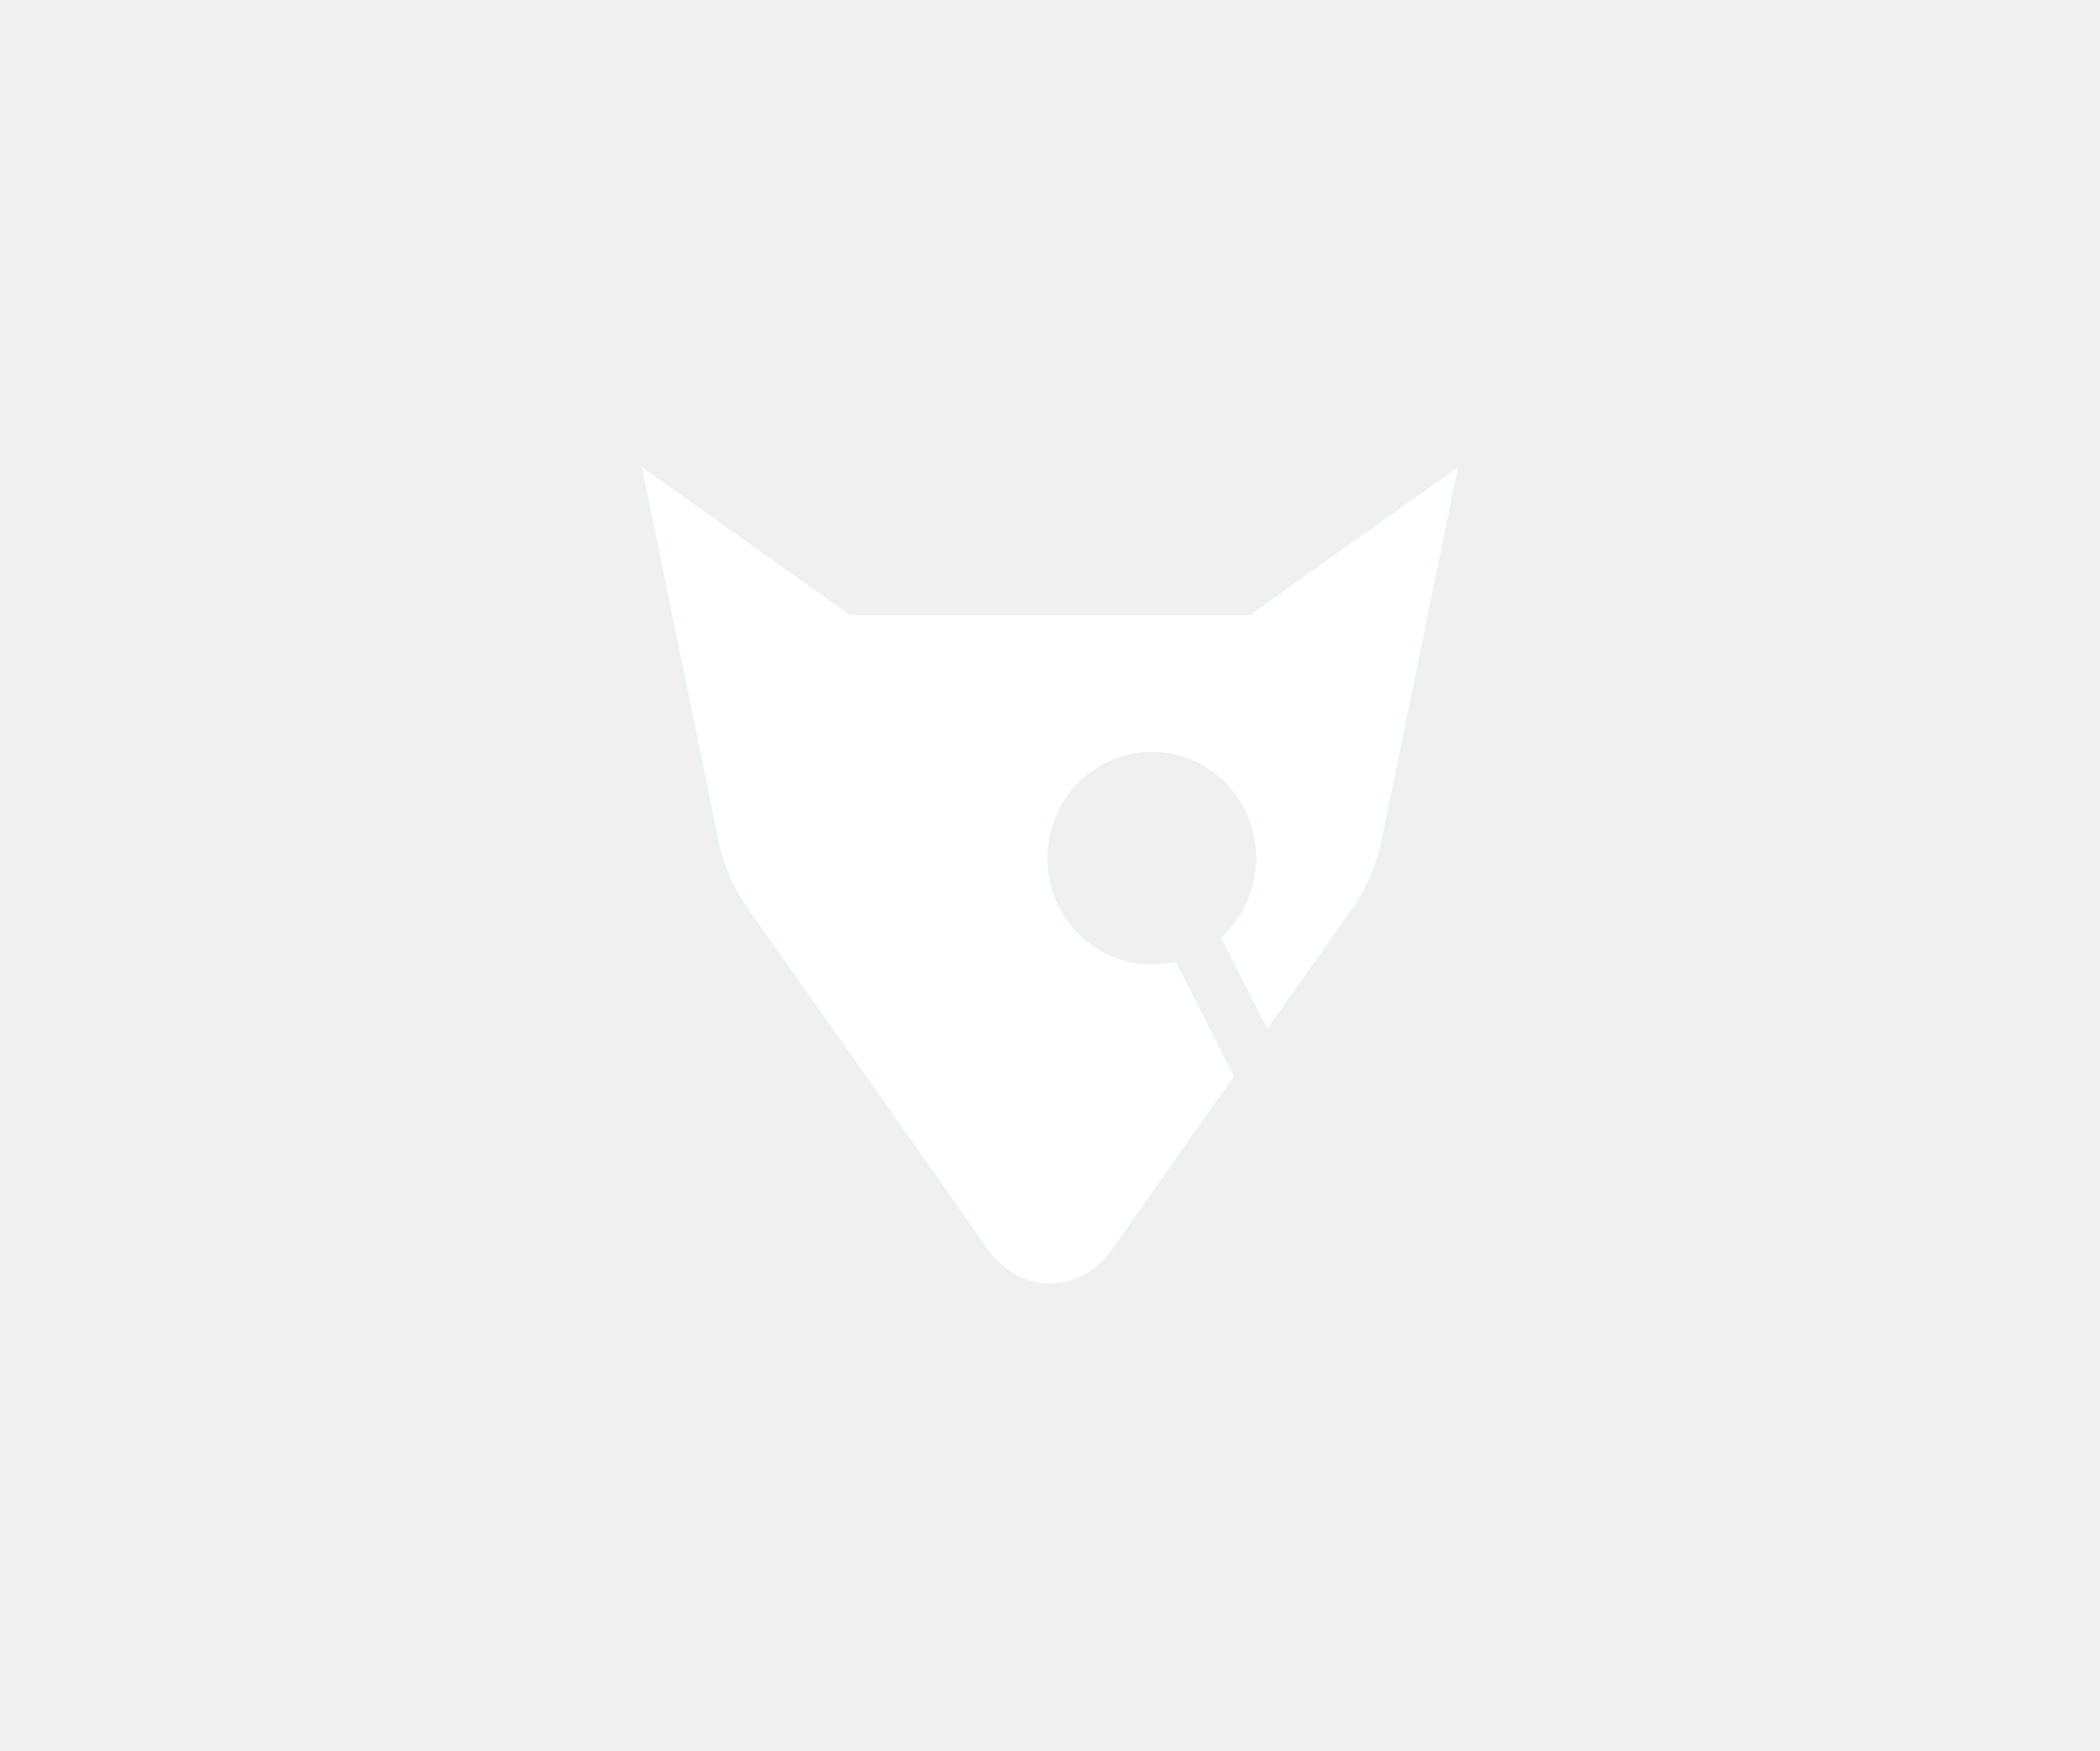
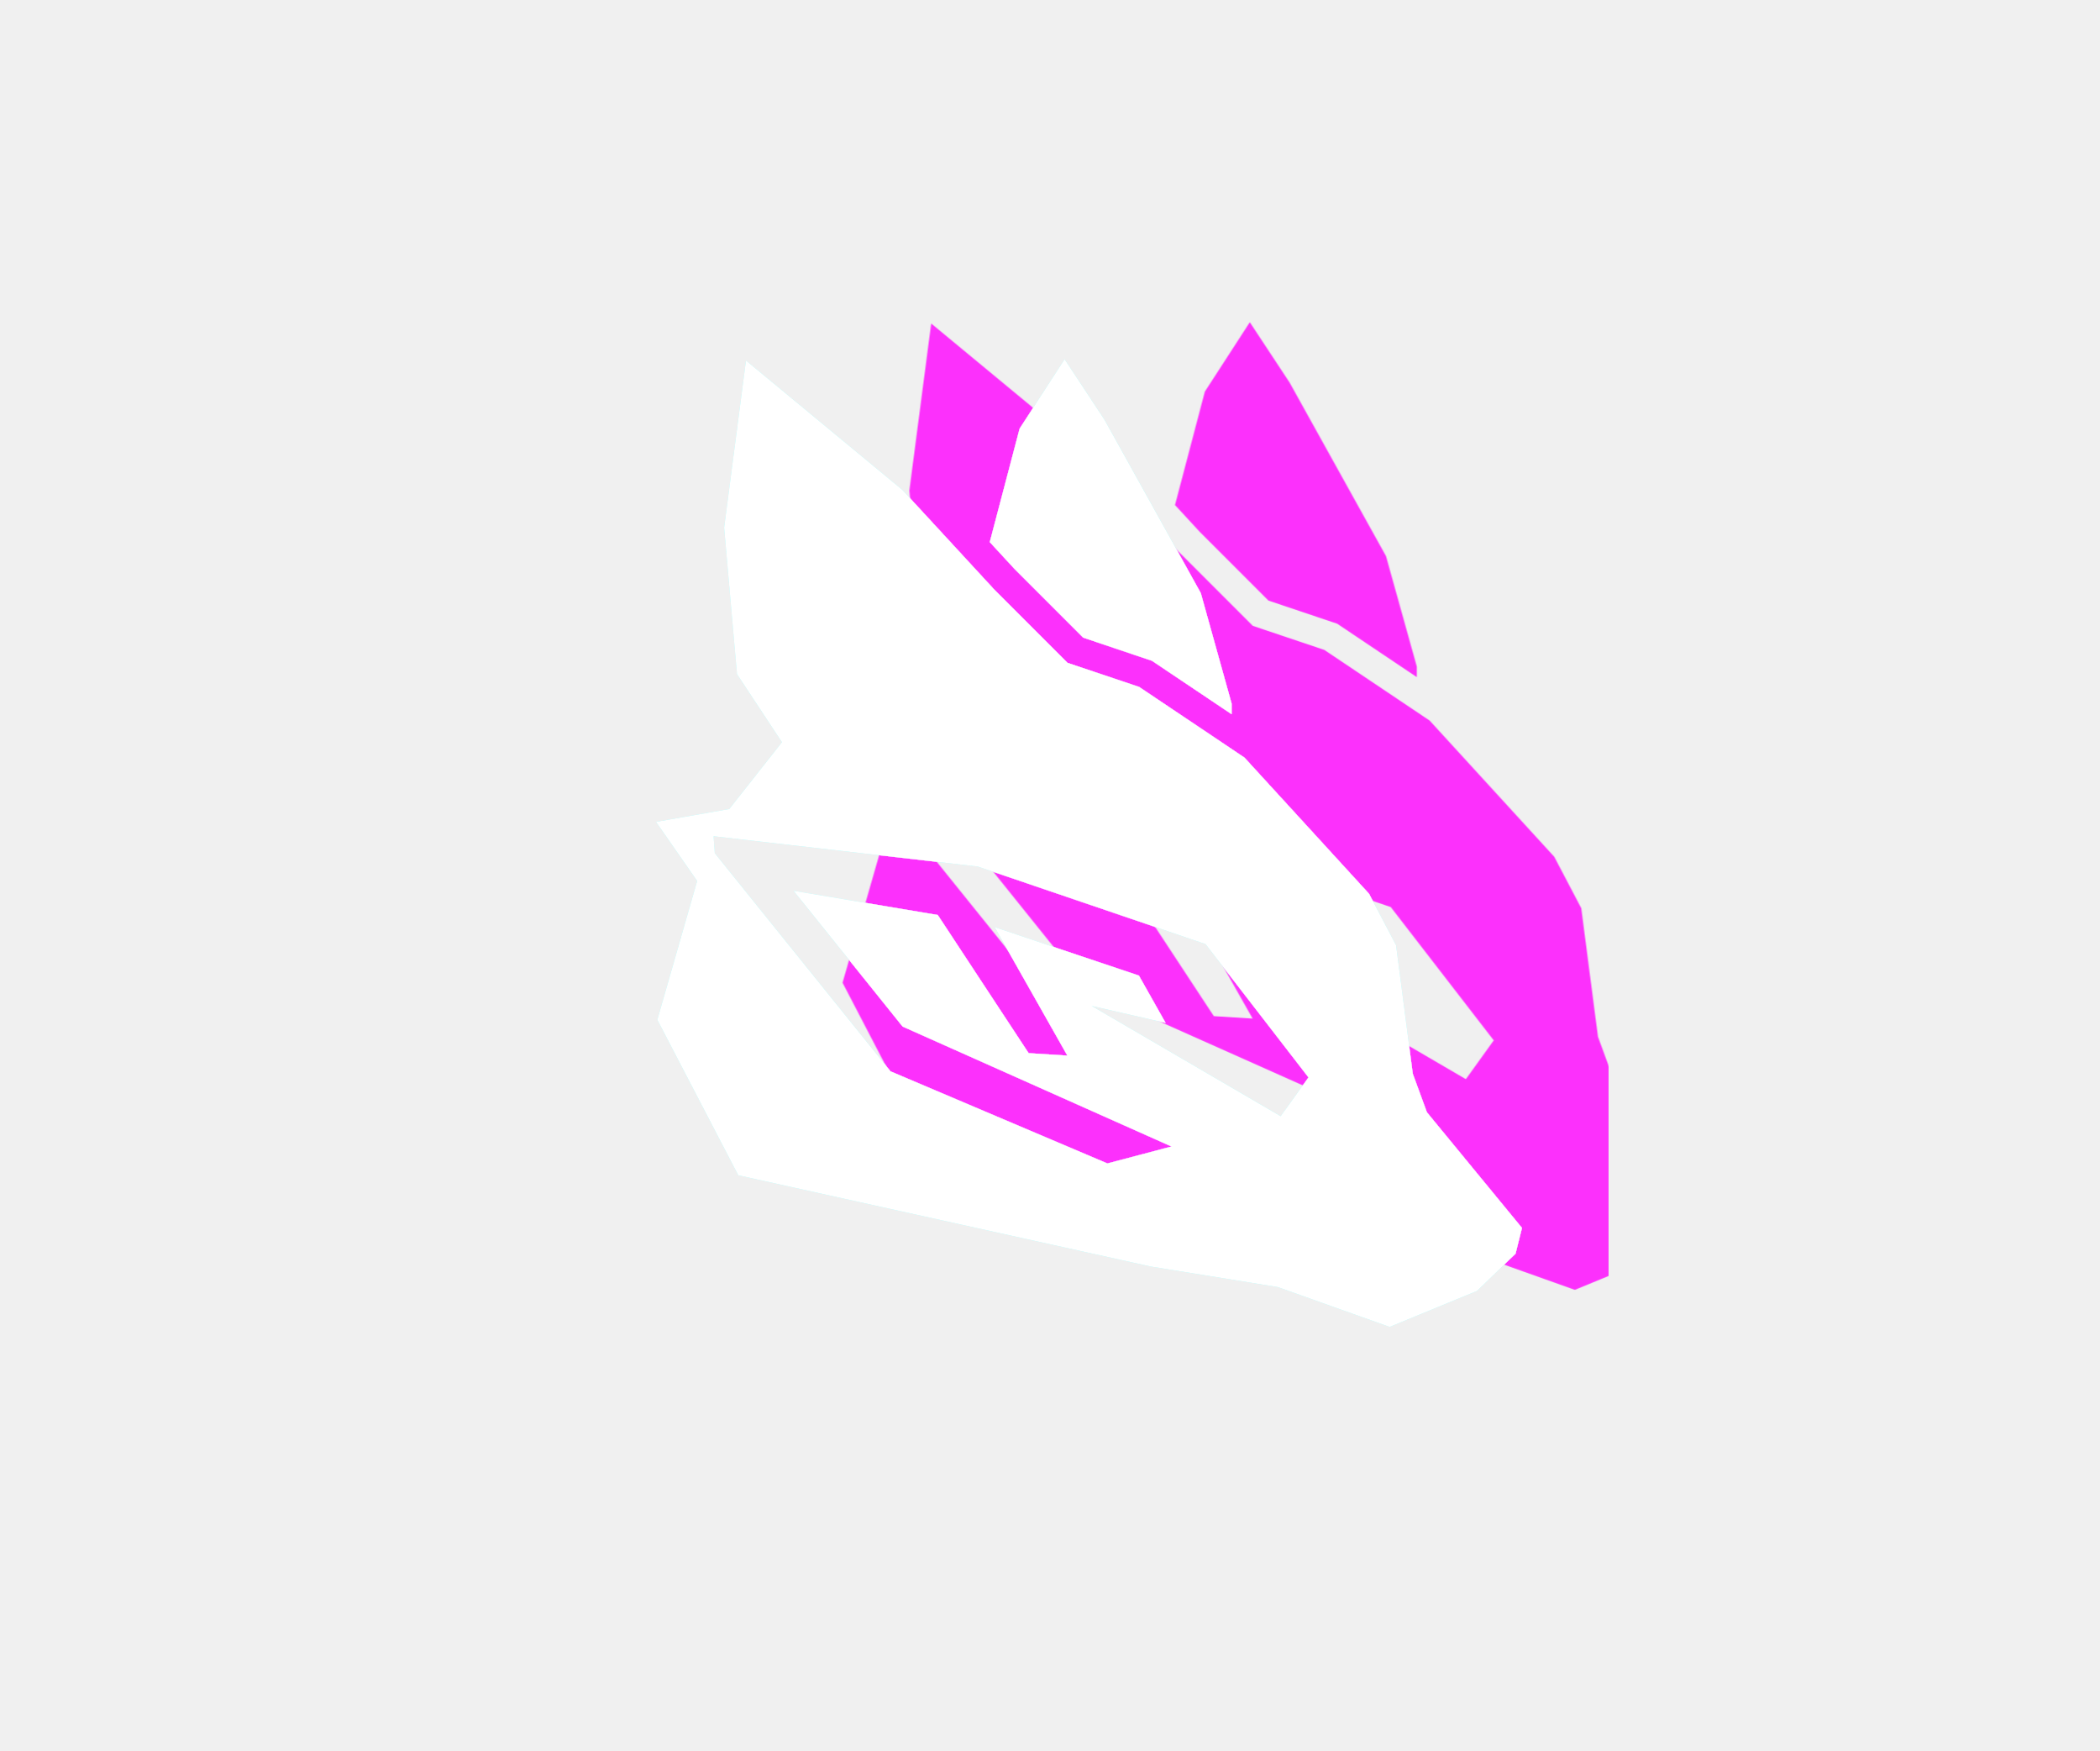
- <svg xmlns="http://www.w3.org/2000/svg" width="96" height="80" viewBox="0 0 72 60" fill="none">
+ <svg xmlns="http://www.w3.org/2000/svg" fill="none" width="96" height="80" viewBox="0 0 566.929 566.929">
  <defs>
    <filter id="glitch">
      <feGaussianBlur in="SourceAlpha" stdDeviation="0" result="blur" />
      <feOffset dx="0" dy="0" result="offsetblur">
        <animate attributeName="dx" from="0" to="0" begin="0.2s" dur="0.5s" repeatCount="indefinite" values="-5;-2;-2;-2;5;0" keyTimes="0;0.125;0.275;0.625;0.875;1" />
        <animate attributeName="dy" from="0" to="0" begin="0s" dur="0.3s" repeatCount="indefinite" values="1;1.5;3;1.7;-1.7;0" keyTimes="0;0.125;0.275;0.625;0.875;1" />
      </feOffset>
      <feOffset dx="60" dy="-12" result="offsetblur2" in="blur">
        <animate attributeName="dx" from="0" to="0" begin="0s" dur="0.1s" repeatCount="indefinite" values="0;5;-2;-2;-2;-5" keyTimes="0;0.125;0.275;0.625;0.875;1" />
        <animate attributeName="dy" from="0" to="0" begin="0s" dur="0.3s" repeatCount="indefinite" values="0;-1.7;1.7;-3;1.5;1" keyTimes="0;0.125;0.275;0.625;0.875;1" />
      </feOffset>
      <feComponentTransfer result="shadow1" in="offsetblur">
        <feFuncA type="linear" slope=".8" />
        <feFuncR type="discrete" tableValues="0" />
        <feFuncG type="discrete" tableValues="1" />
        <feFuncB type="discrete" tableValues="1" />
      </feComponentTransfer>
      <feComponentTransfer result="shadow2" in="offsetblur2">
        <feFuncA type="linear" slope=".8" />
        <feFuncR type="discrete" tableValues="1" />
        <feFuncG type="discrete" tableValues="0" />
        <feFuncB type="discrete" tableValues="1" />
      </feComponentTransfer>
      <feMerge>
        <feMergeNode in="shadow1" />
        <feMergeNode in="shadow2" />
        <feMergeNode in="SourceGraphic" />
      </feMerge>
    </filter>
  </defs>
  <g filter="url(#glitch)">
-     <path fill-rule="evenodd" clip-rule="evenodd" d="M29.141 21.074L22 16L24.601 28.682C24.783 29.653 25.184 30.543 25.745 31.305C27.663 34.016 32.279 40.548 33.87 42.841C34.387 43.581 35.219 44 36 44C36.781 44 37.613 43.581 38.129 42.841C38.966 41.637 40.637 39.263 42.312 36.887L40.313 32.955C38.756 33.332 37.09 32.612 36.319 31.098C35.411 29.312 36.094 27.111 37.847 26.185C39.599 25.258 41.756 25.954 42.665 27.742C43.437 29.255 43.053 31.058 41.855 32.14L43.45 35.276C44.553 33.712 45.574 32.267 46.254 31.305C46.816 30.543 47.216 29.653 47.398 28.682L50 16L42.858 21.074H29.141Z" fill="white" />
+     <path fill-rule="evenodd" clip-rule="evenodd" fill="white" d="M 294.234 206.512 L 315.32 213.605 L 316.512 214.004 L 317.555 214.707 L 342.301 231.305 L 342.301 227.898 L 332.312 192.105 L 301.098 135.918 L 288.195 116.355 L 273.629 138.832 L 263.961 175.566 L 271.953 184.23 Z M 294.234 206.512 " />
+     <path fill-rule="evenodd" clip-rule="evenodd" fill="white" d="M 358.188 361.516 L 296.953 325.793 L 320.898 331.289 L 312.262 315.98 L 265.547 300.277 L 289.102 341.887 L 276.539 341.102 L 247.098 296.352 L 200.387 288.5 L 235.715 332.465 L 322.859 371.328 L 302.055 376.824 L 231.789 346.988 L 174.871 276.332 L 174.477 270.836 L 260.055 280.648 L 333.852 305.773 L 367.219 348.953 Z M 422.465 380.805 L 405.562 360.25 L 400.984 347.762 L 395.574 306.145 L 386.832 289.496 L 365.754 266.457 L 346.461 245.379 L 336.969 239.008 L 312.336 222.488 L 289.164 214.695 L 265.191 190.723 L 265.082 190.605 L 250.418 174.699 L 235.641 158.676 L 184.977 116.773 L 181.438 143.824 L 177.902 170.879 L 179.98 194.602 L 182.062 218.324 L 196.629 240.383 L 179.566 262.027 L 160.004 265.457 L 155.844 266.188 L 169.16 285.332 L 156.258 330.281 L 182.48 380.645 L 295.594 405.66 L 316.082 410.191 L 321.812 411.117 L 357.285 416.852 L 383.98 426.363 L 393.492 429.754 L 407.645 423.926 L 421.793 418.102 L 434.281 406.031 L 436.363 397.707 Z M 422.465 380.805 " />
  </g>
</svg>
